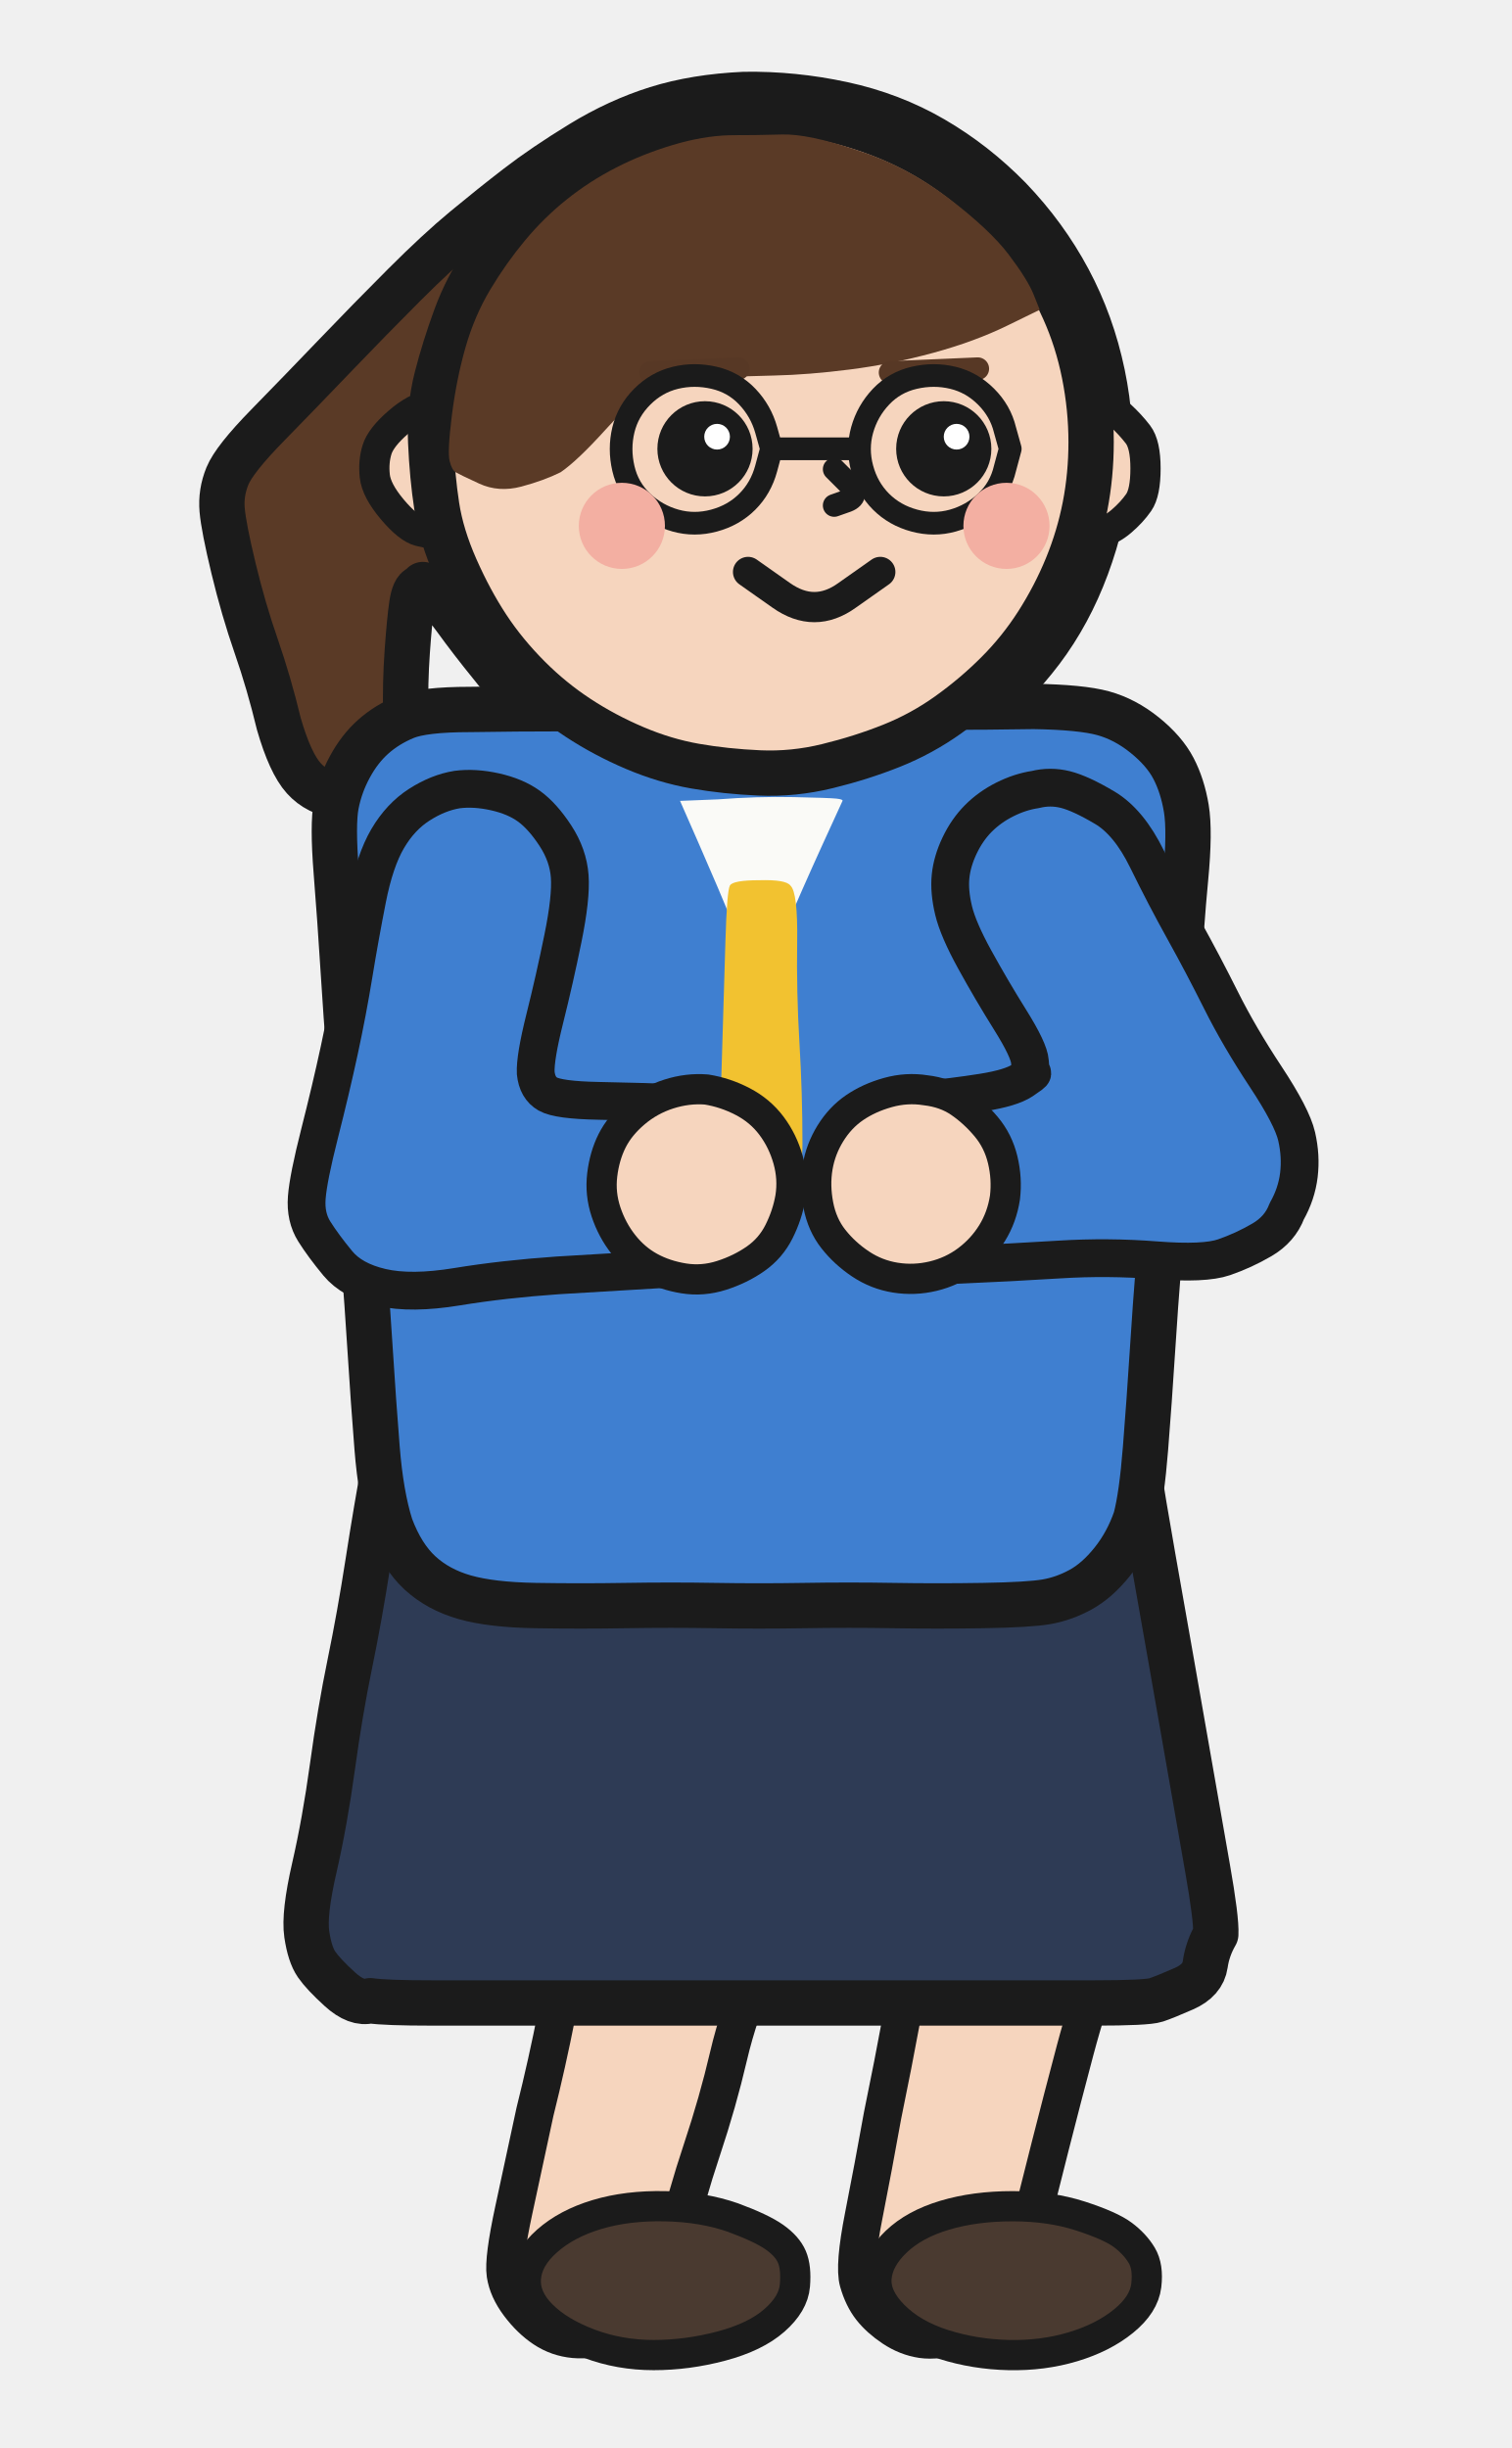
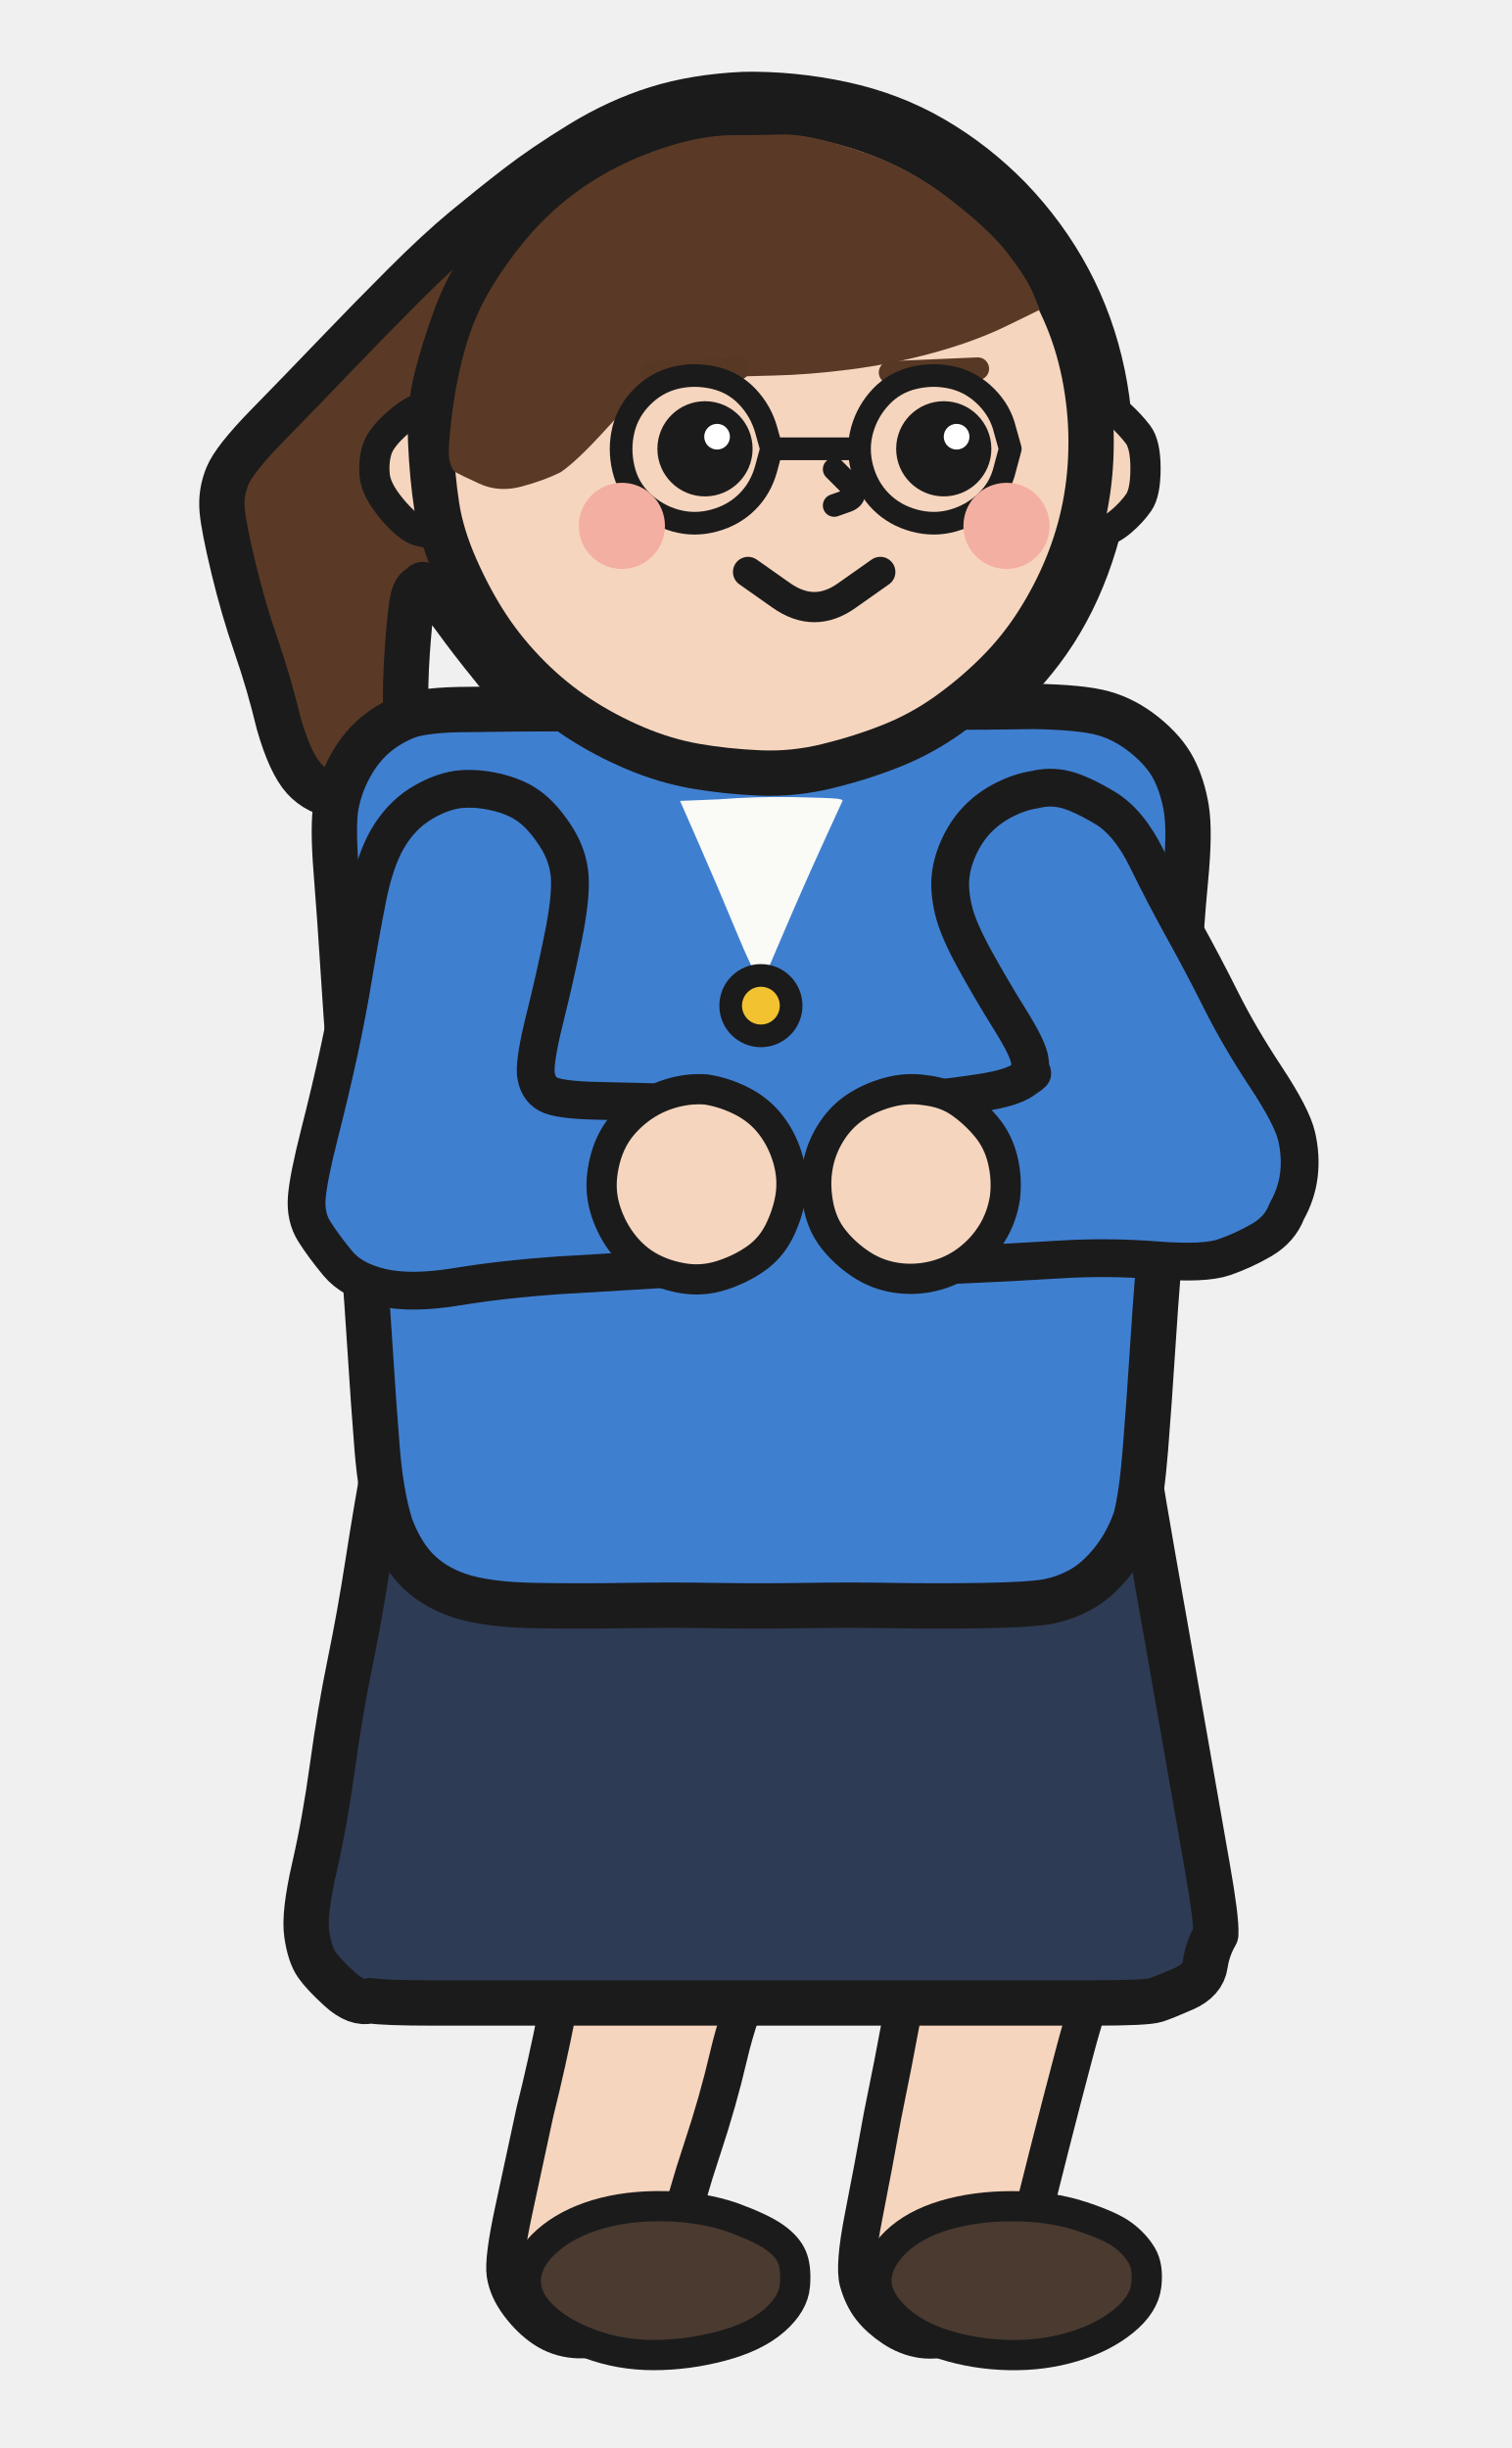
<svg xmlns="http://www.w3.org/2000/svg" viewBox="0 0 200.0 324" width="200.0" height="324">
  <g stroke="#1B1B1B" stroke-linecap="round" stroke-linejoin="round">
    <path d="M98.5 12.5Q92 12.8 86.9 14.4t-10 4.6t-8.4 5.7t-7 5.6t-8 7.4t-9.1 9.3t-9 9.3t-5.3 6.7t-.7 4.5t1.5 7.7t3 10.3t3 10.3q1.5 5.2 3.3 7.2t4.8 2.4t5.3-1.5t2.9-3.4t.5-5.8t.2-8.5t.6-6.2t1-2.2t.5-.4t1 .7t3.3 3.8t4.7 6.1q2.3 3 6.6 6.5t9.9 6t11.5 3.6t12.5 .3t12.4-3t11-6.3t8.9-9t6-11.1t2.9-12.5t-.8-13t-4.5-12.5t-7.8-10.7q-4.6-4.7 -10.1-7.9t-12-4.6t-13-1.3Z" fill="#5A3A26" stroke-width="6" />
    <path d="M77.5 177.5Q75 177.7 73 178.6t-3.5 2.2t-2.7 3.2t-1.7 4t.9 8.4t2.6 12.7t2.6 12.8t2.6 12.7t1.6 10.4t0 9.5t-1.7 12t-2.9 13q-1.4 6.5 -2.8 13t-1.1 8.5t1.8 4t3.3 3.2t4 1.4t5-.7t4.9-3.5t3.5-8.6t3.5-12.3t3.5-12.3t4-11.7t2.6-8q.3-2.5 -.6-6t-1.7-7t-2-9.7t-2-12.6t-2-12.4t-2.1-12.6t-2.3-8.3t-3.3-3.6t-4.5-2.3t-5-.5Z" fill="#F6D5BE" stroke-width="5" />
    <path d="M88 292Q83 291.9 79 293.1t-6.6 3.5t-2.8 4.9t2.1 4.9t6.3 3.8t8.5 1.5t9-1.2t7-3.4t2.7-4.6t-.4-3.8t-2.3-2.6t-5.5-2.6q-4-1.4 -9-1.5Z" fill="#4A3A30" stroke-width="4" />
    <path d="M121.5 177.5Q119 177.8 117 178.7t-3.7 2.6t-2.8 3.7t-1.3 4.5t1.1 8.6t2.8 12.3t2.9 12.2t2.8 12.3t1.9 10.1t.2 9.5t-1.5 12.2t-2.6 13.3q-1.2 6.7 -2.5 13.3t-.7 8.7t1.7 3.5t2.9 2.6t3.8 1.5t5-.6t5.1-3.4t3.7-8.9t3.2-12.7t3.3-12.7t3.8-11.8t2.3-7.5q.3-2 -.7-5.5t-1.9-7t-2-9.7t-2.3-12.6t-2.3-12.4t-2.2-12.6t-2.6-8.4t-3.4-3.7t-4.5-2.1t-5-.5Z" fill="#F6D5BE" stroke-width="5" />
    <path d="M134 292Q129 292 125 293.2t-6.4 3.5t-2.6 4.8t2.3 5t6.6 3.8t8.6 1.4t8.5-1.1t6.7-3.4t3-4.7t-.6-4t-2.5-2.7t-5.6-2.5q-4-1.3 -9-1.3Z" fill="#4A3A30" stroke-width="4" />
    <path d="M67.3 164.9Q61 164.9 58.9 166.5t-3.2 4t-2.3 9.3t-2.4 13.4t-2.3 13.6t-2.4 13.4t-2.3 13.6t-2.4 13.4t-1 8.8t1.3 4t3.1 3.3t4 1.5q2 .3 8.2 .3t12.6 0t12.4 0t12.6 0t12.4 0t12.6 0t12.4 0t12.6 0t8.2-.4t3.7-1.5t2.8-3.2t1.4-4q.1-2 -1.1-8.8t-2.4-13.7t-2.4-13.7t-2.4-13.6t-2.3-13.7t-2.4-13.7t-2.6-9.2t-2.8-3.4t-3.5-1.5t-8.3-.3t-12.7 .1t-12.7 .1q-6.3 0 -12.6 .1t-12.7 .1t-12.7 .1Z" fill="#2E3B55" stroke-width="6" />
    <path d="M62.2 93.9Q56 93.9 53.6 94.9t-4.2 2.6t-3.1 4t-1.8 5t0 8.9t.9 12.7t.9 12.7t.9 12.7t.9 12.7t.9 12.7t.9 12.7t1.8 10.4q1.5 4 3.9 6.2t5.9 3.2t9.4 1.1t11.9 0t11.8 0t11.8 0t11.8 0t11.9 0t8.4-.5t4.5-1.6t4.2-3.7t3.1-5.7q.8-3 1.3-9.3t.9-12.6t.9-12.5t.9-12.6t.9-12.6t.8-12.5t.9-12.6t.1-9.3t-1.7-5.3t-3.8-4.4t-5.5-2.9t-9.2-.9q-6.2 .1 -12.4 .1t-12.5 0t-12.4 .1t-12.4 .1t-12.5 0t-12.4 .1Z" fill="#3F7FD0" stroke-width="6" />
    <path d="M95 105.8Q90 106 90 106t2.5 5.7t4.9 11.5t3 6.1t.6 .4t2.6-6t5.2-11.8t2.7-5.9t-.8-.3t-5.7-.2t-10 .3Z" fill="#FAFAF7" stroke="none" data-noink="1" />
-     <path d="M100.5 116.5Q97 116.5 96.6 117.2t-.6 7.5t-.4 13.3t-.4 13.3t2.2 11.2t2.9 4.8t.7 .4t2.7-4.9t2.5-11.5t-.4-13.3t-.3-13.3t-.9-7.5q-.6-.8 -4.1-.7Z" fill="#F2C230" stroke="none" data-noink="1" />
+     <circle cx="100.7" cy="133.1" r="4" fill="#F2C230" stroke-width="3" />
    <path d="M60.5 104.5Q58 104.9 55.5 106.5t-4.2 4.5t-2.7 8t-1.8 10t-1.9 10t-2.6 11t-1.7 8.5t1 4.5t3.1 4.2t5.8 3.2t10-.1t13.3-1.5q6.7-.4 13.4-.8t8.8-1.2t3.6-2.3t2.5-3.5t.9-4t-.7-4t-2.1-3.5t-3.3-2.4t-7.1-1.1t-10.6-.3t-6.7-.9t-1.6-2.8q-.1-2 1.2-7.2t2.4-10.6t.9-8.2t-1.9-5.4t-3.5-3.9t-4.5-1.9t-5-.3Z" fill="#3F7FD0" stroke-width="5" />
    <path d="M93.5 144.2Q91 144 88.5 144.8t-4.5 2.5t-3 3.7t-1.3 4.5t.5 4.9t2.3 4.3t3.5 3t4.5 1.5t5-.4t4.5-2.2t3.1-3.6t1.5-4.5q.4-2.5 -.3-5t-2.2-4.5t-3.8-3.2t-4.8-1.6Z" fill="#F6D5BE" stroke-width="4" />
    <path d="M137 104.5Q135 104.8 133 105.8t-3.5 2.5t-2.5 3.6t-1.2 4.1t.4 4.5t2.8 6.5t4.7 8t2.6 5.5t.3 1.5t-1.3 1t-5.3 1.6t-8 1q-4 .5 -6 1.4t-4.1 4t-2.1 5t.5 4t2.7 4.1t4.5 2.8t9.3 .5t13.4-.7t12.8 .1t9-.4t5-2.3t3.3-3.8q1.3-2.3 1.6-4.8t-.3-5.1t-4.1-7.9t-5.9-10.1t-4.9-9.3t-4.9-9.4t-5.6-6.8t-5.2-2.4t-4 0Z" fill="#3F7FD0" stroke-width="5" />
    <path d="M122.5 144.3Q120 143.9 117.5 144.6t-4.4 2t-3.2 3.4t-1.7 4.5t.1 5t2 4.5t3.6 3.3t4.6 1.8t5-.2t4.5-2.1t3.3-3.6t1.7-4.7q.3-2.5 -.3-5t-2.2-4.4t-3.5-3.2t-4.5-1.6Z" fill="#F6D5BE" stroke-width="4" />
    <path d="M57 53.6Q55 53.9 52.7 55.9t-2.8 3.6t-.3 3.5t2.3 4.4t3.6 2.9t3.5 .3t3.5-1.1t2.5-2.2t1.4-2.8t.2-3.5t-1.2-3.5t-2.2-2.4q-1.2-.9 -2.7-1.3t-3.5-.2Z" fill="#F6D5BE" stroke-width="4" />
    <path d="M142 53.6Q140 54 138.5 55t-2.4 2.5t-1.2 3.5t.1 3.5t2.7 3.6t4.3 2.4t3.5 0t2.9-1.5t2.3-2.5t.9-4.5t-1-4.5t-2.3-2.5q-1.3-.9 -2.8-1.3t-3.5-.1Z" fill="#F6D5BE" stroke-width="4" />
    <path d="M100.5 14.9Q96 14.9 92 15.7t-8.2 2.6t-7.8 4.2t-6.5 5.5t-5.3 6.5t-3.9 7.5t-2.5 8t-.8 8.5t.8 8.5t2.5 8.2t4.2 7.8t5.5 6.7q3 3 6.5 5.3t7.5 4t8 2.4t8.5 .9t9-.9t8.5-2.7t7.5-4.1t6.5-5.5t5.3-6.6t3.9-7.5t2.4-8t.8-8.5q0-4.5 -.9-9t-2.7-8.5t-4.3-7.5t-5.5-6.4t-6.5-5.2t-7.5-3.9t-8-2.4t-8.5-.7Z" fill="#F6D5BE" stroke-width="6" />
    <path d="M96.5 17.9Q93 18 89 19.2t-7.5 3t-6.5 4.2t-5.5 5.4t-4.6 6.5t-3.3 7.7t-1.8 9t-.3 6t.8 1.5t3.1 1.5t5.6 .4t5.2-1.9q2.2-1.5 6-5.7t6.3-5.4t7-1.4t9-.3t10-.8t11-2.2t9.8-3.6t4.3-2.1t-.8-2t-3.3-5.3t-8-7.5t-12-6.3q-6.5-2.2 -10-2.1t-7 .1Z" fill="#5A3A26" stroke="none" data-noink="1" />
    <circle cx="93.3" cy="59.4" r="4.8" fill="#1B1B1B" stroke-width="3" />
    <circle cx="94.9" cy="57.8" r="1.7" fill="#FFFFFF" stroke="none" data-noink="1" />
    <circle cx="124.9" cy="59.4" r="4.8" fill="#1B1B1B" stroke-width="3" />
    <circle cx="126.6" cy="57.8" r="1.7" fill="#FFFFFF" stroke="none" data-noink="1" />
    <path d="M86.1 49.3L97.7 48.8" fill="none" stroke="#573825" stroke-width="3" />
    <path d="M117.8 49.3L129.4 48.8" fill="none" stroke="#573825" stroke-width="3" />
    <path d="M102.1 59.4L101.4 56.9Q100.7 54.4 98.9 52.5T94.5 50T89.4 50T85 52.5T82.5 56.9T82.5 62T85 66.4T89.4 68.9T94.5 68.9T98.9 66.4T101.4 62L102.1 59.4Z" fill="none" stroke-width="3" />
    <path d="M133.7 59.4L133 56.9Q132.4 54.4 130.5 52.5T126.1 50T121 50T116.6 52.5T114.1 56.9T114.1 62T116.6 66.4T121 68.9T126.1 68.9T130.5 66.4T133 62L133.7 59.4Z" fill="none" stroke-width="3" />
    <path d="M102.1 59.4L113.4 59.4" fill="none" stroke-width="3" />
    <path d="M110.4 62.1L112.1 63.8Q113.9 65.6 112.1 66.3L110.4 66.9" fill="none" stroke-width="3" />
    <circle cx="82.3" cy="69.6" r="5.7" fill="#F3AFA2" stroke="none" data-noink="1" />
    <circle cx="133.2" cy="69.6" r="5.7" fill="#F3AFA2" stroke="none" data-noink="1" />
    <path d="M99 75.7L103.4 78.8Q107.8 81.9 112.1 78.8L116.5 75.7" fill="none" stroke-width="4" />
  </g>
</svg>
